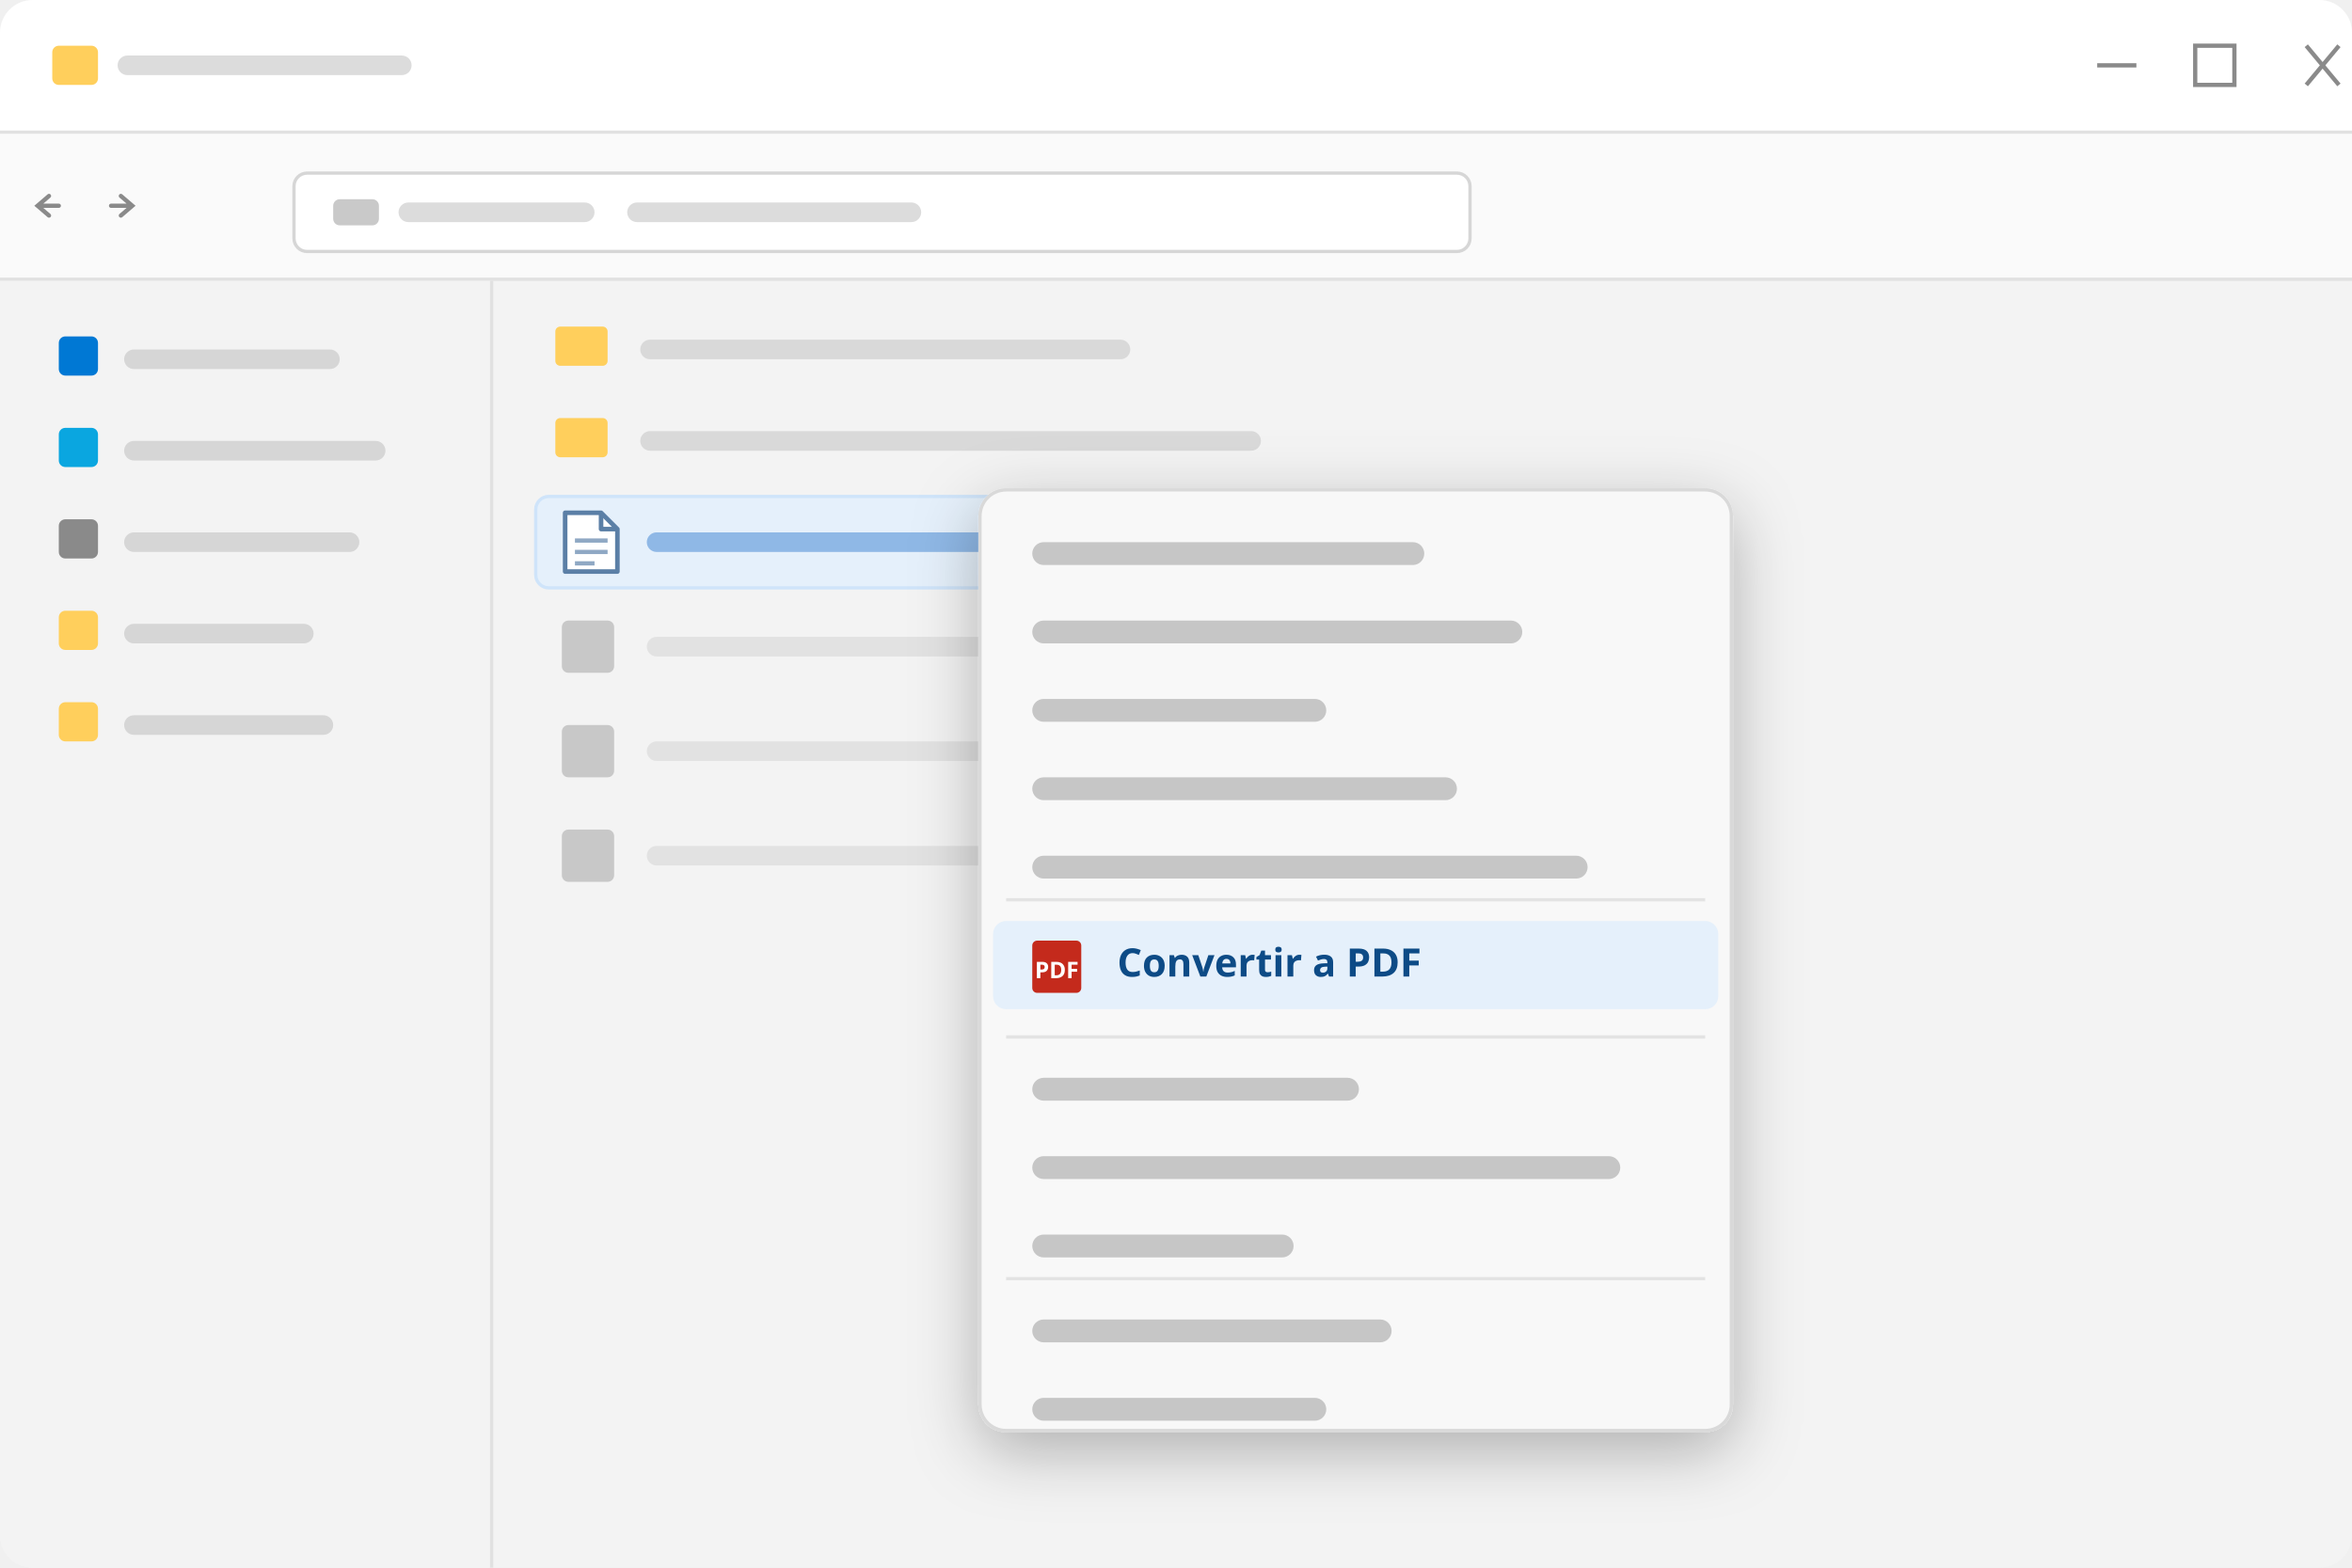
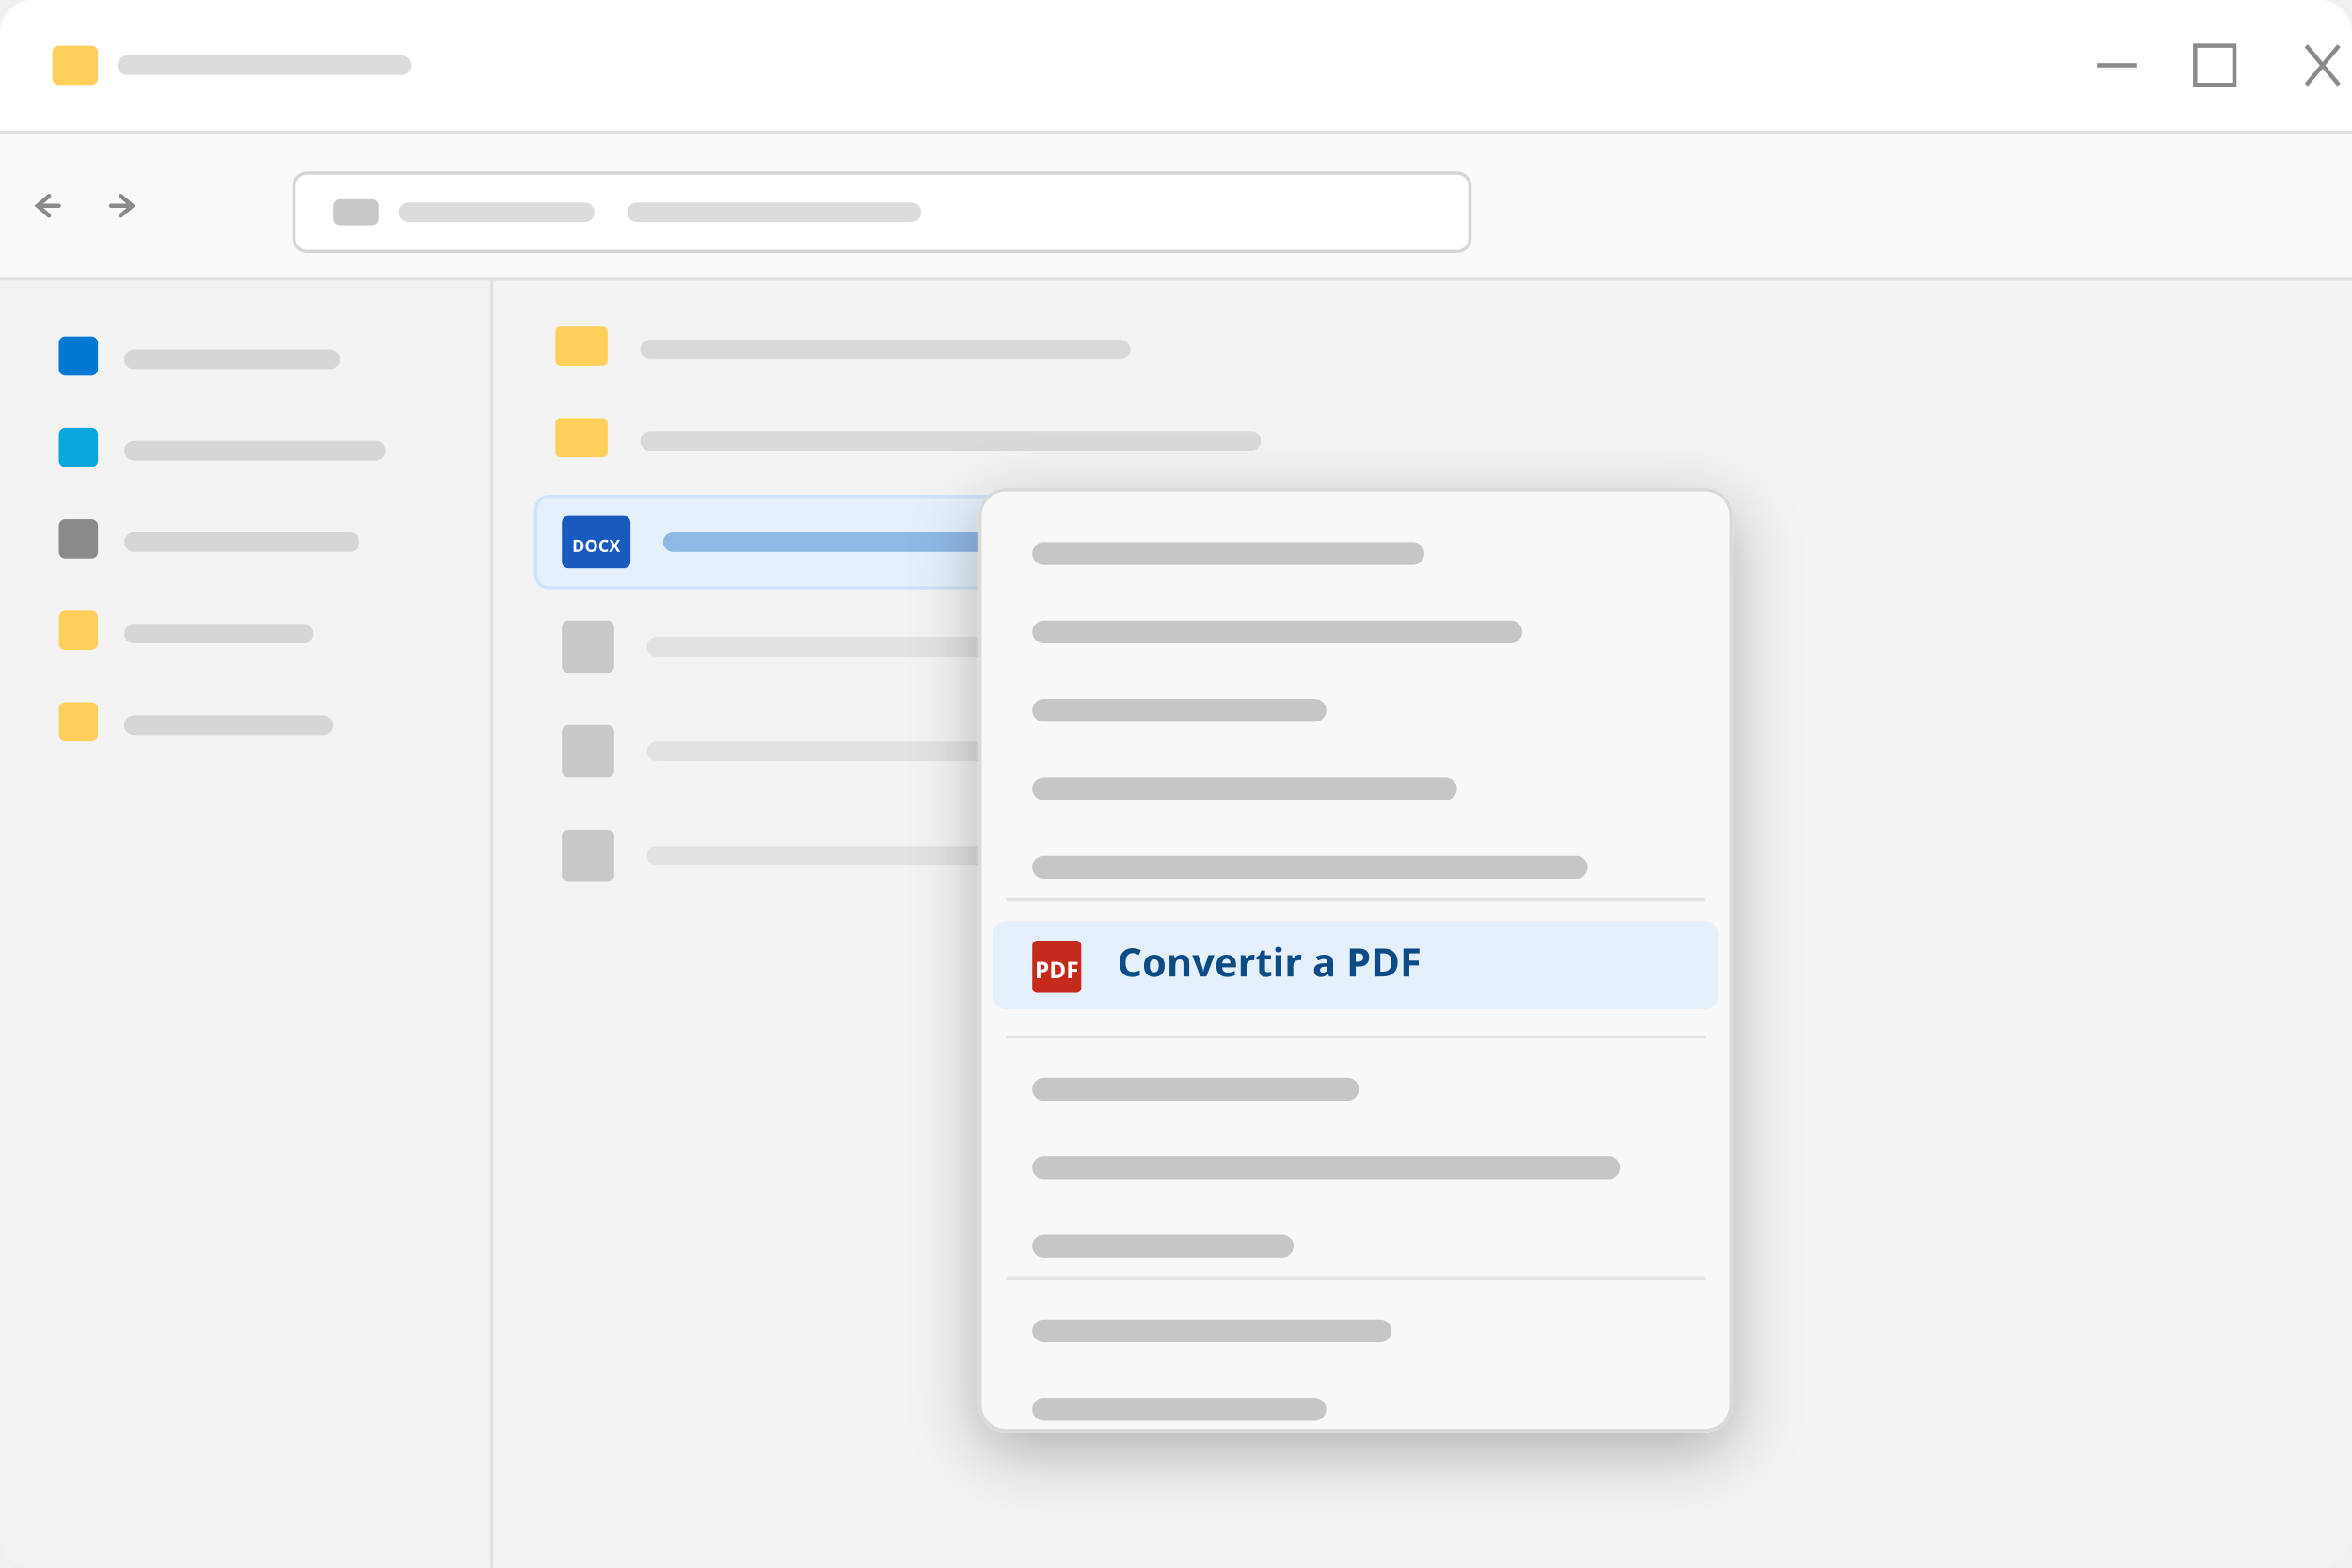
<svg xmlns="http://www.w3.org/2000/svg" width="720" height="480" viewBox="0 0 720 480" font-family="'Segoe UI', 'Segoe UI Variable', -apple-system, sans-serif">
  <defs>
    <filter id="menuShadow" x="-30%" y="-30%" width="160%" height="160%">
      <feDropShadow dx="0" dy="6" stdDeviation="10" flood-color="#000000" flood-opacity="0.28" />
    </filter>
    <clipPath id="winClip">
      <rect x="0" y="0" width="720" height="480" rx="10" ry="10" />
    </clipPath>
  </defs>
  <g clip-path="url(#winClip)">
    <rect x="0" y="0" width="720" height="480" fill="#f3f3f3" />
    <rect x="0" y="0" width="720" height="40" fill="#ffffff" />
    <rect x="0" y="40" width="720" height="1" fill="#e1e1e1" />
    <rect x="16" y="14" width="14" height="12" rx="2" fill="#ffcf5c" />
    <rect x="36" y="17" width="90" height="6" rx="3" fill="#dcdcdc" />
    <g stroke="#8a8a8a" stroke-width="1.3" fill="none">
      <line x1="642" y1="20" x2="654" y2="20" />
      <rect x="672" y="14" width="12" height="12" />
      <line x1="706" y1="14" x2="716" y2="26" />
      <line x1="716" y1="14" x2="706" y2="26" />
    </g>
    <rect x="0" y="41" width="720" height="44" fill="#fafafa" />
    <rect x="0" y="85" width="720" height="1" fill="#e1e1e1" />
    <g stroke="#8a8a8a" stroke-width="1.3" fill="none" stroke-linecap="round">
      <path d="M18 63 L13 63 M15 60 L11.5 63 L15 66" />
      <path d="M34 63 L39 63 M37 60 L40.5 63 L37 66" />
    </g>
    <rect x="90" y="53" width="360" height="24" rx="4" fill="#ffffff" stroke="#d6d6d6" />
    <rect x="102" y="61" width="14" height="8" rx="2" fill="#c9c9c9" />
    <rect x="122" y="62" width="60" height="6" rx="3" fill="#dcdcdc" />
    <rect x="192" y="62" width="90" height="6" rx="3" fill="#dcdcdc" />
    <rect x="0" y="86" width="150" height="394" fill="#f3f3f3" />
    <rect x="150" y="86" width="1" height="394" fill="#e1e1e1" />
    <g>
      <rect x="18" y="103" width="12" height="12" rx="2" fill="#0078D4" />
      <rect x="38" y="107" width="66" height="6" rx="3" fill="#d6d6d6" />
      <rect x="18" y="131" width="12" height="12" rx="2" fill="#0aa6e0" />
      <rect x="38" y="135" width="80" height="6" rx="3" fill="#d6d6d6" />
      <rect x="18" y="159" width="12" height="12" rx="2" fill="#8a8a8a" />
      <rect x="38" y="163" width="72" height="6" rx="3" fill="#d6d6d6" />
      <rect x="18" y="187" width="12" height="12" rx="2" fill="#ffcf5c" />
      <rect x="38" y="191" width="58" height="6" rx="3" fill="#d6d6d6" />
      <rect x="18" y="215" width="12" height="12" rx="2" fill="#ffcf5c" />
      <rect x="38" y="219" width="64" height="6" rx="3" fill="#d6d6d6" />
    </g>
    <g>
      <rect x="170" y="100" width="16" height="12" rx="1.5" fill="#ffcf5c" />
      <rect x="196" y="104" width="150" height="6" rx="3" fill="#d9d9d9" />
      <rect x="170" y="128" width="16" height="12" rx="1.5" fill="#ffcf5c" />
      <rect x="196" y="132" width="190" height="6" rx="3" fill="#d9d9d9" />
      <rect x="164" y="152" width="360" height="28" rx="4" fill="#e5f0fb" stroke="#cfe4fa" />
-       <path d="M173 157 H184 L189 162 V175 H173 Z" fill="#ffffff" stroke="#5b7fa6" stroke-width="1.4" stroke-linejoin="round" />
-       <path d="M184 157 V162 H189" fill="none" stroke="#5b7fa6" stroke-width="1.4" stroke-linejoin="round" />
-       <line x1="176" y1="165.5" x2="186" y2="165.5" stroke="#8fa8c4" stroke-width="1.3" />
-       <line x1="176" y1="169" x2="186" y2="169" stroke="#8fa8c4" stroke-width="1.3" />
-       <line x1="176" y1="172.5" x2="182" y2="172.5" stroke="#8fa8c4" stroke-width="1.3" />
-       <rect x="198" y="163" width="170" height="6" rx="3" fill="#8fb8e6" />
+       <rect x="172" y="158" width="21" height="16" rx="2" fill="#185abd" />
+       <text x="182.5" y="169" font-size="5.2" fill="#ffffff" font-weight="bold" text-anchor="middle">DOCX</text>
+       <rect x="203" y="163" width="167" height="6" rx="3" fill="#8fb8e6" />
      <rect x="172" y="190" width="16" height="16" rx="2" fill="#c8c8c8" />
      <rect x="198" y="195" width="130" height="6" rx="3" fill="#e2e2e2" />
      <rect x="172" y="222" width="16" height="16" rx="2" fill="#c8c8c8" />
      <rect x="198" y="227" width="150" height="6" rx="3" fill="#e2e2e2" />
      <rect x="172" y="254" width="16" height="16" rx="2" fill="#c8c8c8" />
      <rect x="198" y="259" width="110" height="6" rx="3" fill="#e2e2e2" />
    </g>
  </g>
  <g filter="url(#menuShadow)">
    <rect x="300" y="150" width="230" height="288" rx="8" ry="8" fill="#f8f8f8" stroke="#d9d9d9" />
    <g fill="#c6c6c6">
      <rect x="316" y="166" width="120" height="7" rx="3.5" />
      <rect x="316" y="190" width="150" height="7" rx="3.5" />
      <rect x="316" y="214" width="90" height="7" rx="3.5" />
      <rect x="316" y="238" width="130" height="7" rx="3.5" />
      <rect x="316" y="262" width="170" height="7" rx="3.5" />
    </g>
    <rect x="308" y="275" width="214" height="1" fill="#e3e3e3" />
    <rect x="304" y="282" width="222" height="27" rx="4" fill="#e5f0fb" />
    <rect x="316" y="288" width="15" height="16" rx="1.5" fill="#c42b1c" />
    <text x="323.5" y="299.5" font-size="7" fill="#ffffff" font-weight="bold" text-anchor="middle">PDF</text>
    <text x="342" y="299" font-size="12" font-weight="600" fill="#0f4c86">Convertir a PDF</text>
    <rect x="308" y="317" width="214" height="1" fill="#e3e3e3" />
    <g fill="#c6c6c6">
      <rect x="316" y="330" width="100" height="7" rx="3.5" />
      <rect x="316" y="354" width="180" height="7" rx="3.5" />
      <rect x="316" y="378" width="80" height="7" rx="3.5" />
    </g>
    <rect x="308" y="391" width="214" height="1" fill="#e3e3e3" />
    <g fill="#c6c6c6">
      <rect x="316" y="404" width="110" height="7" rx="3.5" />
      <rect x="316" y="428" width="90" height="7" rx="3.5" />
    </g>
  </g>
</svg>
